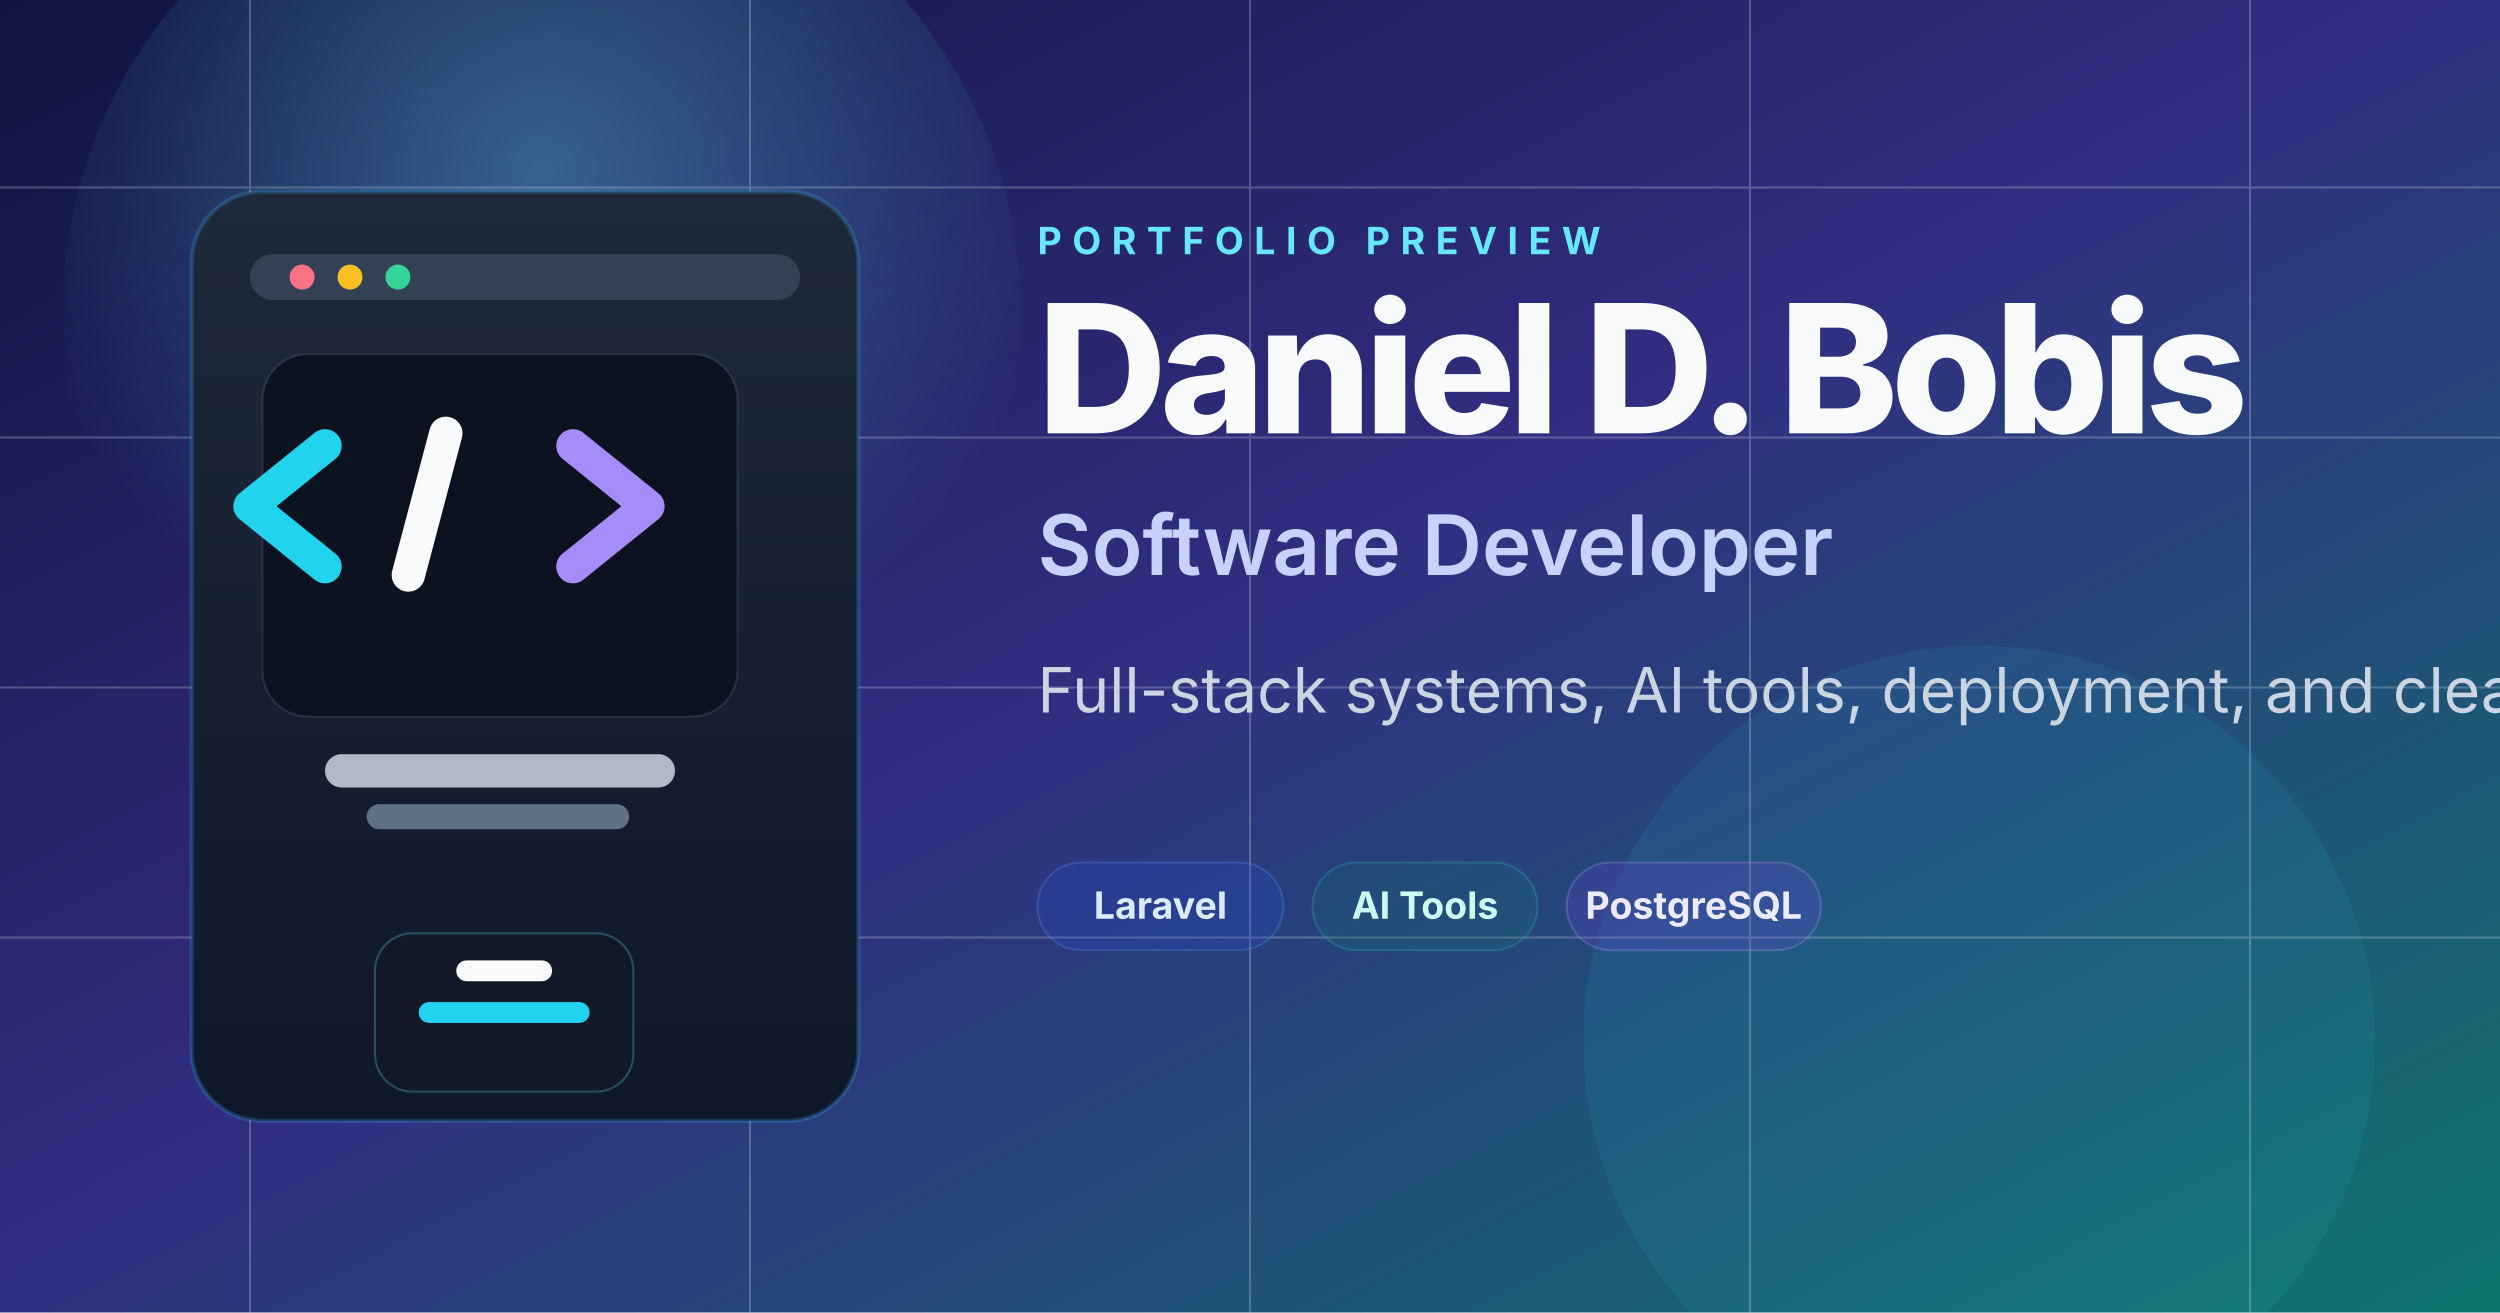
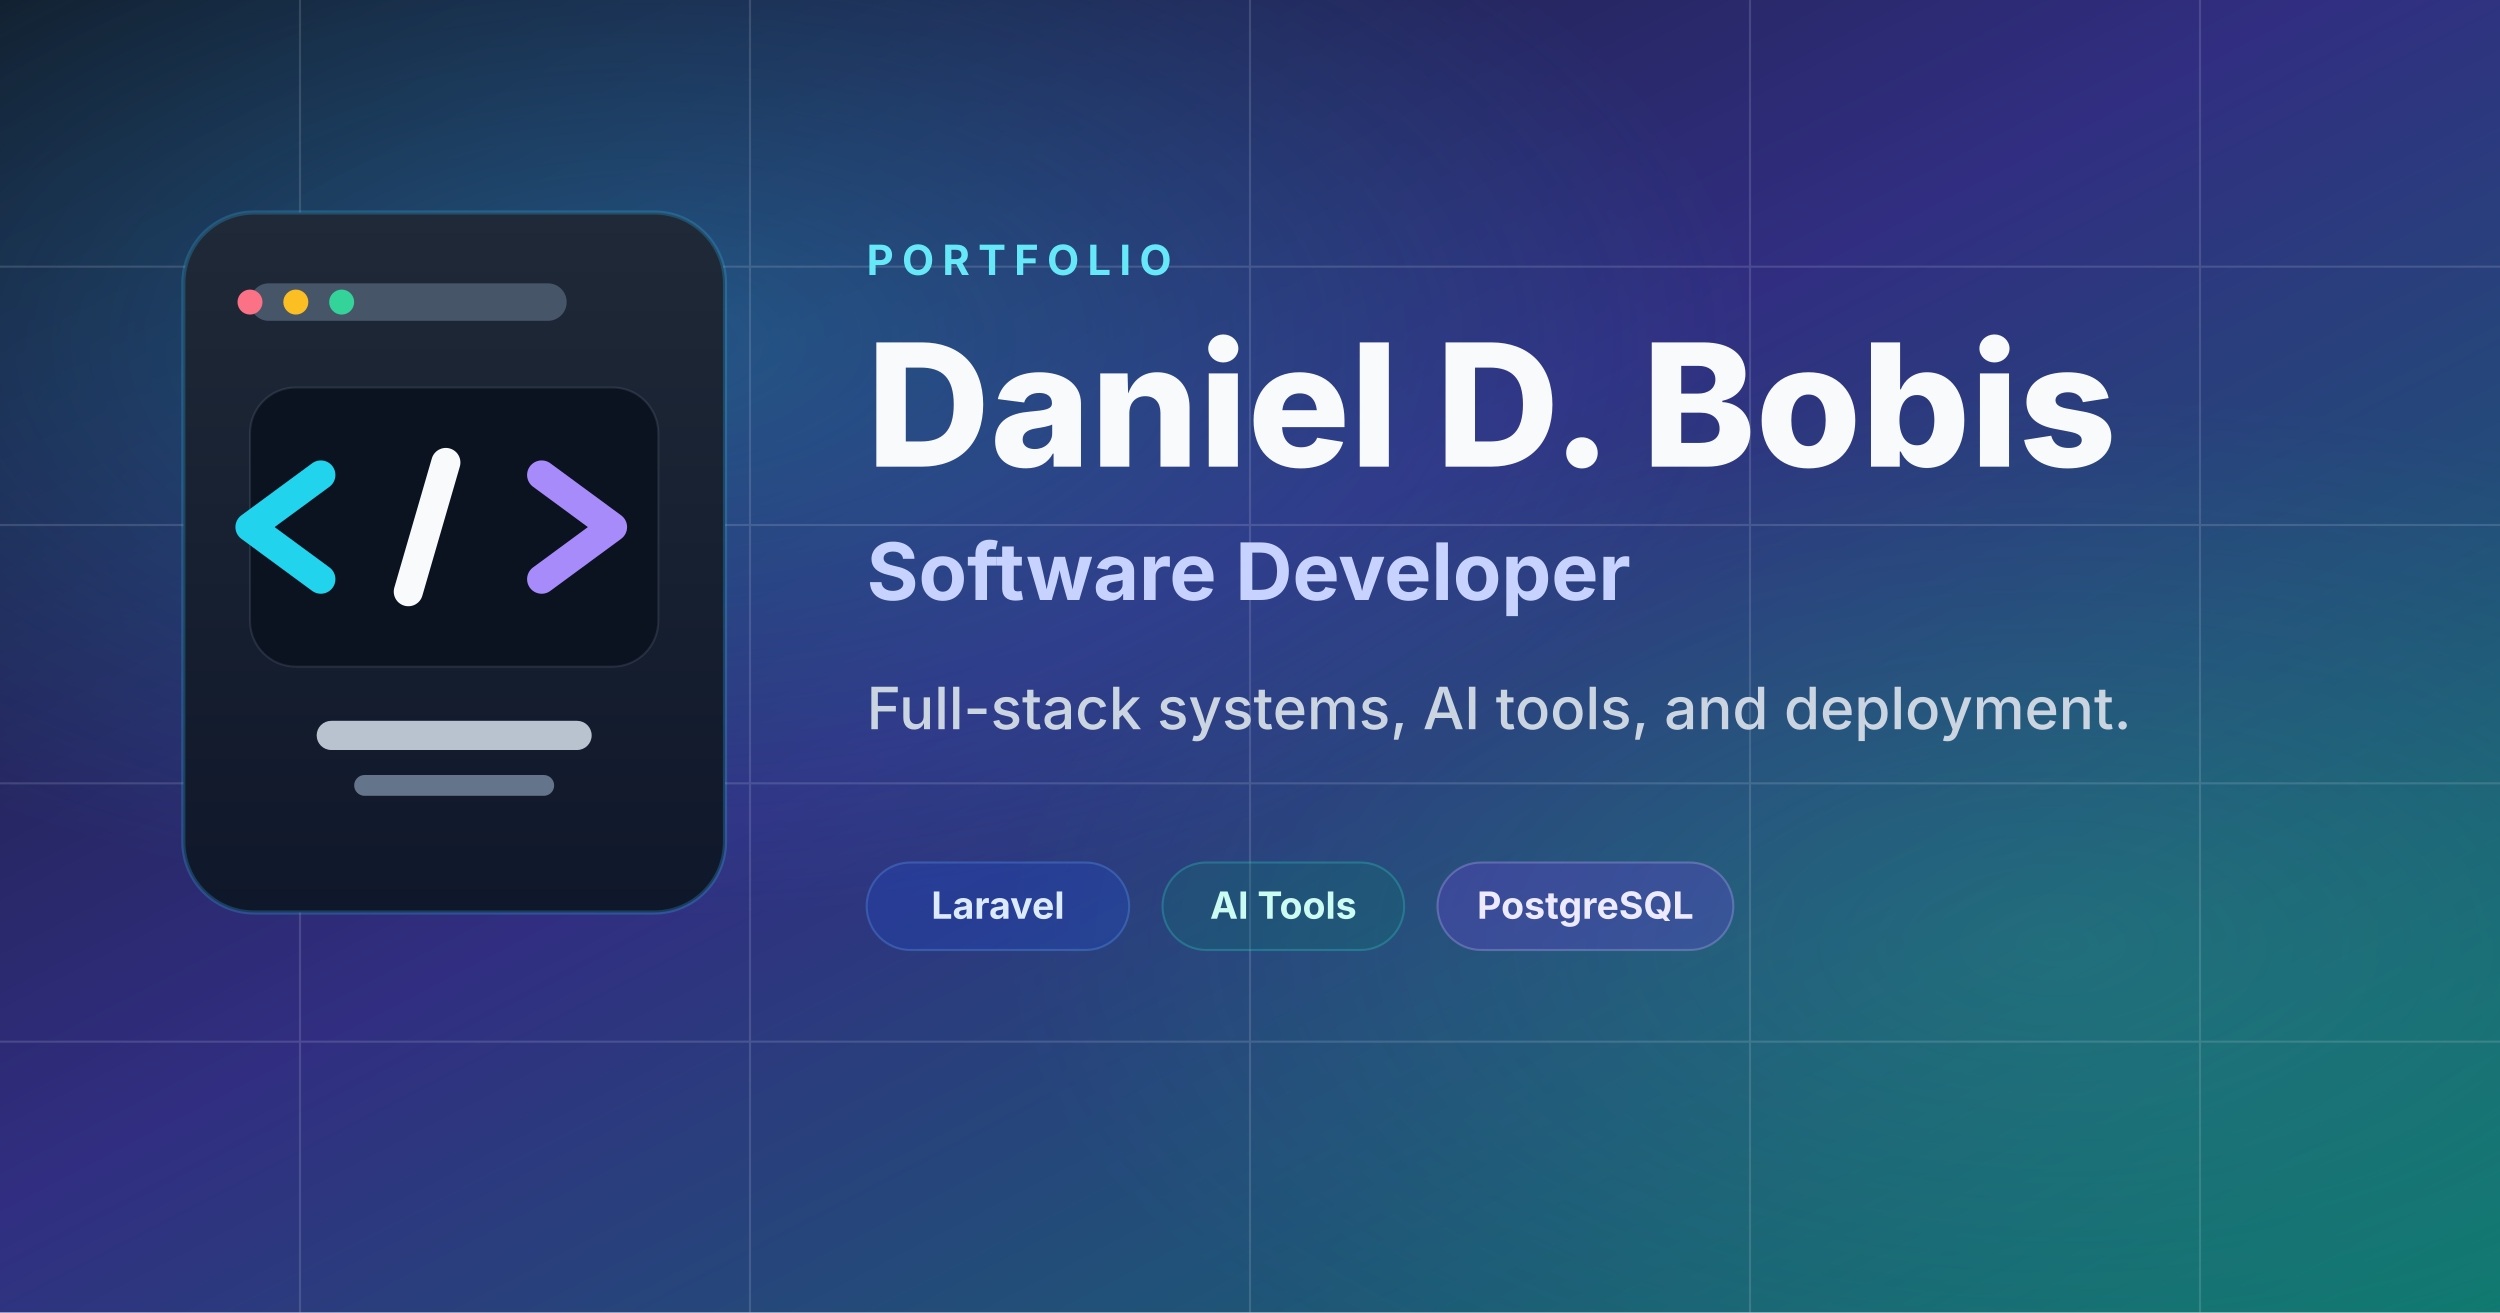
- <svg xmlns="http://www.w3.org/2000/svg" viewBox="0 0 1200 630" role="img" aria-label="Software developer portfolio preview">
+ <svg xmlns="http://www.w3.org/2000/svg" viewBox="0 0 1200 630" role="img" aria-label="Daniel D. Bobis portfolio link preview">
  <defs>
    <linearGradient id="bg" x1="0" y1="0" x2="1" y2="1">
-       <stop offset="0%" stop-color="#10143f" />
-       <stop offset="48%" stop-color="#312e81" />
+       <stop offset="0%" stop-color="#111827" />
+       <stop offset="46%" stop-color="#312e81" />
      <stop offset="100%" stop-color="#0f766e" />
    </linearGradient>
-     <linearGradient id="panel" x1="0" y1="0" x2="0" y2="1">
-       <stop offset="0%" stop-color="#1e293b" />
+     <linearGradient id="card" x1="0" y1="0" x2="0" y2="1">
+       <stop offset="0%" stop-color="#1f2937" />
      <stop offset="100%" stop-color="#0f172a" />
    </linearGradient>
-     <radialGradient id="glow" cx="50%" cy="35%" r="55%">
-       <stop offset="0%" stop-color="#67e8f9" stop-opacity="0.34" />
-       <stop offset="100%" stop-color="#67e8f9" stop-opacity="0" />
+     <radialGradient id="glowA" cx="26%" cy="26%" r="44%">
+       <stop offset="0%" stop-color="#22d3ee" stop-opacity="0.28" />
+       <stop offset="100%" stop-color="#22d3ee" stop-opacity="0" />
+     </radialGradient>
+     <radialGradient id="glowB" cx="82%" cy="72%" r="42%">
+       <stop offset="0%" stop-color="#34d399" stop-opacity="0.18" />
+       <stop offset="100%" stop-color="#34d399" stop-opacity="0" />
    </radialGradient>
  </defs>
  <rect width="1200" height="630" fill="url(#bg)" />
-   <circle cx="260" cy="150" r="230" fill="url(#glow)" />
-   <circle cx="950" cy="500" r="190" fill="#22d3ee" opacity="0.08" />
-   <g opacity="0.25" stroke="#e2e8f0" stroke-width="1">
-     <path d="M0 90H1200" />
-     <path d="M0 210H1200" />
-     <path d="M0 330H1200" />
-     <path d="M0 450H1200" />
-     <path d="M120 0V630" />
+   <rect width="1200" height="630" fill="url(#glowA)" />
+   <rect width="1200" height="630" fill="url(#glowB)" />
+   <g opacity="0.16" stroke="#e2e8f0" stroke-width="1">
+     <path d="M0 128H1200" />
+     <path d="M0 252H1200" />
+     <path d="M0 376H1200" />
+     <path d="M0 500H1200" />
+     <path d="M144 0V630" />
    <path d="M360 0V630" />
    <path d="M600 0V630" />
    <path d="M840 0V630" />
-     <path d="M1080 0V630" />
+     <path d="M1056 0V630" />
  </g>
-   <rect x="92" y="92" width="320" height="446" rx="34" fill="url(#panel)" stroke="#38bdf8" stroke-opacity="0.22" stroke-width="2" />
-   <rect x="120" y="122" width="264" height="22" rx="11" fill="#334155" />
-   <circle cx="145" cy="133" r="6" fill="#fb7185" />
-   <circle cx="168" cy="133" r="6" fill="#fbbf24" />
-   <circle cx="191" cy="133" r="6" fill="#34d399" />
-   <rect x="126" y="170" width="228" height="174" rx="22" fill="#0b1220" stroke="#94a3b8" stroke-opacity="0.18" />
-   <path d="M156 214l-36 29 36 29" fill="none" stroke="#22d3ee" stroke-width="16" stroke-linecap="round" stroke-linejoin="round" />
-   <path d="M275 214l36 29-36 29" fill="none" stroke="#a78bfa" stroke-width="16" stroke-linecap="round" stroke-linejoin="round" />
-   <path d="M214 208l-18 68" fill="none" stroke="#f8fafc" stroke-width="16" stroke-linecap="round" />
-   <rect x="156" y="362" width="168" height="16" rx="8" fill="#cbd5e1" opacity="0.85" />
-   <rect x="176" y="386" width="126" height="12" rx="6" fill="#64748b" opacity="0.95" />
-   <rect x="180" y="448" width="124" height="76" rx="18" fill="#111827" stroke="#67e8f9" stroke-opacity="0.26" />
-   <path d="M206 486h72" stroke="#22d3ee" stroke-width="10" stroke-linecap="round" />
-   <path d="M224 466h36" stroke="#f8fafc" stroke-width="10" stroke-linecap="round" />
-   <g transform="translate(498 122)">
-     <text x="0" y="0" fill="#67e8f9" font-family="Inter, system-ui, sans-serif" font-size="18" font-weight="700" letter-spacing="0.28em">PORTFOLIO PREVIEW</text>
-     <text x="0" y="86" fill="#f8fafc" font-family="Inter, system-ui, sans-serif" font-size="86" font-weight="800" letter-spacing="-0.04em">Daniel D. Bobis</text>
-     <text x="0" y="154" fill="#c7d2fe" font-family="Inter, system-ui, sans-serif" font-size="40" font-weight="600">Software Developer</text>
-     <text x="0" y="220" fill="#cbd5e1" font-family="Inter, system-ui, sans-serif" font-size="30" font-weight="400">Full-stack systems, AI tools, deployment, and clean code.</text>
+   <g transform="translate(88 102)">
+     <rect width="260" height="336" rx="34" fill="url(#card)" stroke="#38bdf8" stroke-opacity="0.24" stroke-width="2" />
+     <rect x="32" y="34" width="152" height="18" rx="9" fill="#475569" />
+     <circle cx="32" cy="43" r="6" fill="#fb7185" />
+     <circle cx="54" cy="43" r="6" fill="#fbbf24" />
+     <circle cx="76" cy="43" r="6" fill="#34d399" />
+     <rect x="32" y="84" width="196" height="134" rx="22" fill="#0b1220" stroke="#94a3b8" stroke-opacity="0.16" />
+     <path d="M66 126l-34 25 34 25" fill="none" stroke="#22d3ee" stroke-width="14" stroke-linecap="round" stroke-linejoin="round" />
+     <path d="M172 126l34 25-34 25" fill="none" stroke="#a78bfa" stroke-width="14" stroke-linecap="round" stroke-linejoin="round" />
+     <path d="M126 120l-18 62" fill="none" stroke="#f8fafc" stroke-width="14" stroke-linecap="round" />
+     <rect x="64" y="244" width="132" height="14" rx="7" fill="#cbd5e1" opacity="0.9" />
+     <rect x="82" y="270" width="96" height="10" rx="5" fill="#64748b" />
  </g>
-   <g transform="translate(498 414)">
-     <rect x="0" y="0" width="118" height="42" rx="21" fill="#1d4ed8" fill-opacity="0.22" stroke="#60a5fa" stroke-opacity="0.24" />
-     <text x="59" y="27" text-anchor="middle" fill="#dbeafe" font-family="Inter, system-ui, sans-serif" font-size="18" font-weight="700">Laravel</text>
-     <rect x="132" y="0" width="108" height="42" rx="21" fill="#0f766e" fill-opacity="0.22" stroke="#2dd4bf" stroke-opacity="0.22" />
-     <text x="186" y="27" text-anchor="middle" fill="#ccfbf1" font-family="Inter, system-ui, sans-serif" font-size="18" font-weight="700">AI Tools</text>
-     <rect x="254" y="0" width="122" height="42" rx="21" fill="#7c3aed" fill-opacity="0.20" stroke="#c4b5fd" stroke-opacity="0.22" />
-     <text x="315" y="27" text-anchor="middle" fill="#ede9fe" font-family="Inter, system-ui, sans-serif" font-size="18" font-weight="700">PostgreSQL</text>
+   <g transform="translate(416 132)">
+     <text x="0" y="0" fill="#67e8f9" font-family="Inter, Arial, sans-serif" font-size="20" font-weight="700" letter-spacing="0.2em">PORTFOLIO</text>
+     <text x="0" y="92" fill="#f8fafc" font-family="Inter, Arial, sans-serif" font-size="82" font-weight="800">Daniel D. Bobis</text>
+     <text x="0" y="156" fill="#c7d2fe" font-family="Inter, Arial, sans-serif" font-size="38" font-weight="650">Software Developer</text>
+     <text x="0" y="218" fill="#cbd5e1" font-family="Inter, Arial, sans-serif" font-size="28" font-weight="450">Full-stack systems, AI tools, and deployment.</text>
+   </g>
+   <g transform="translate(416 414)">
+     <rect x="0" y="0" width="126" height="42" rx="21" fill="#1d4ed8" fill-opacity="0.24" stroke="#60a5fa" stroke-opacity="0.3" />
+     <text x="63" y="27" text-anchor="middle" fill="#dbeafe" font-family="Inter, Arial, sans-serif" font-size="18" font-weight="700">Laravel</text>
+     <rect x="142" y="0" width="116" height="42" rx="21" fill="#0f766e" fill-opacity="0.26" stroke="#2dd4bf" stroke-opacity="0.3" />
+     <text x="200" y="27" text-anchor="middle" fill="#ccfbf1" font-family="Inter, Arial, sans-serif" font-size="18" font-weight="700">AI Tools</text>
+     <rect x="274" y="0" width="142" height="42" rx="21" fill="#7c3aed" fill-opacity="0.24" stroke="#c4b5fd" stroke-opacity="0.3" />
+     <text x="345" y="27" text-anchor="middle" fill="#ede9fe" font-family="Inter, Arial, sans-serif" font-size="18" font-weight="700">PostgreSQL</text>
  </g>
</svg>
